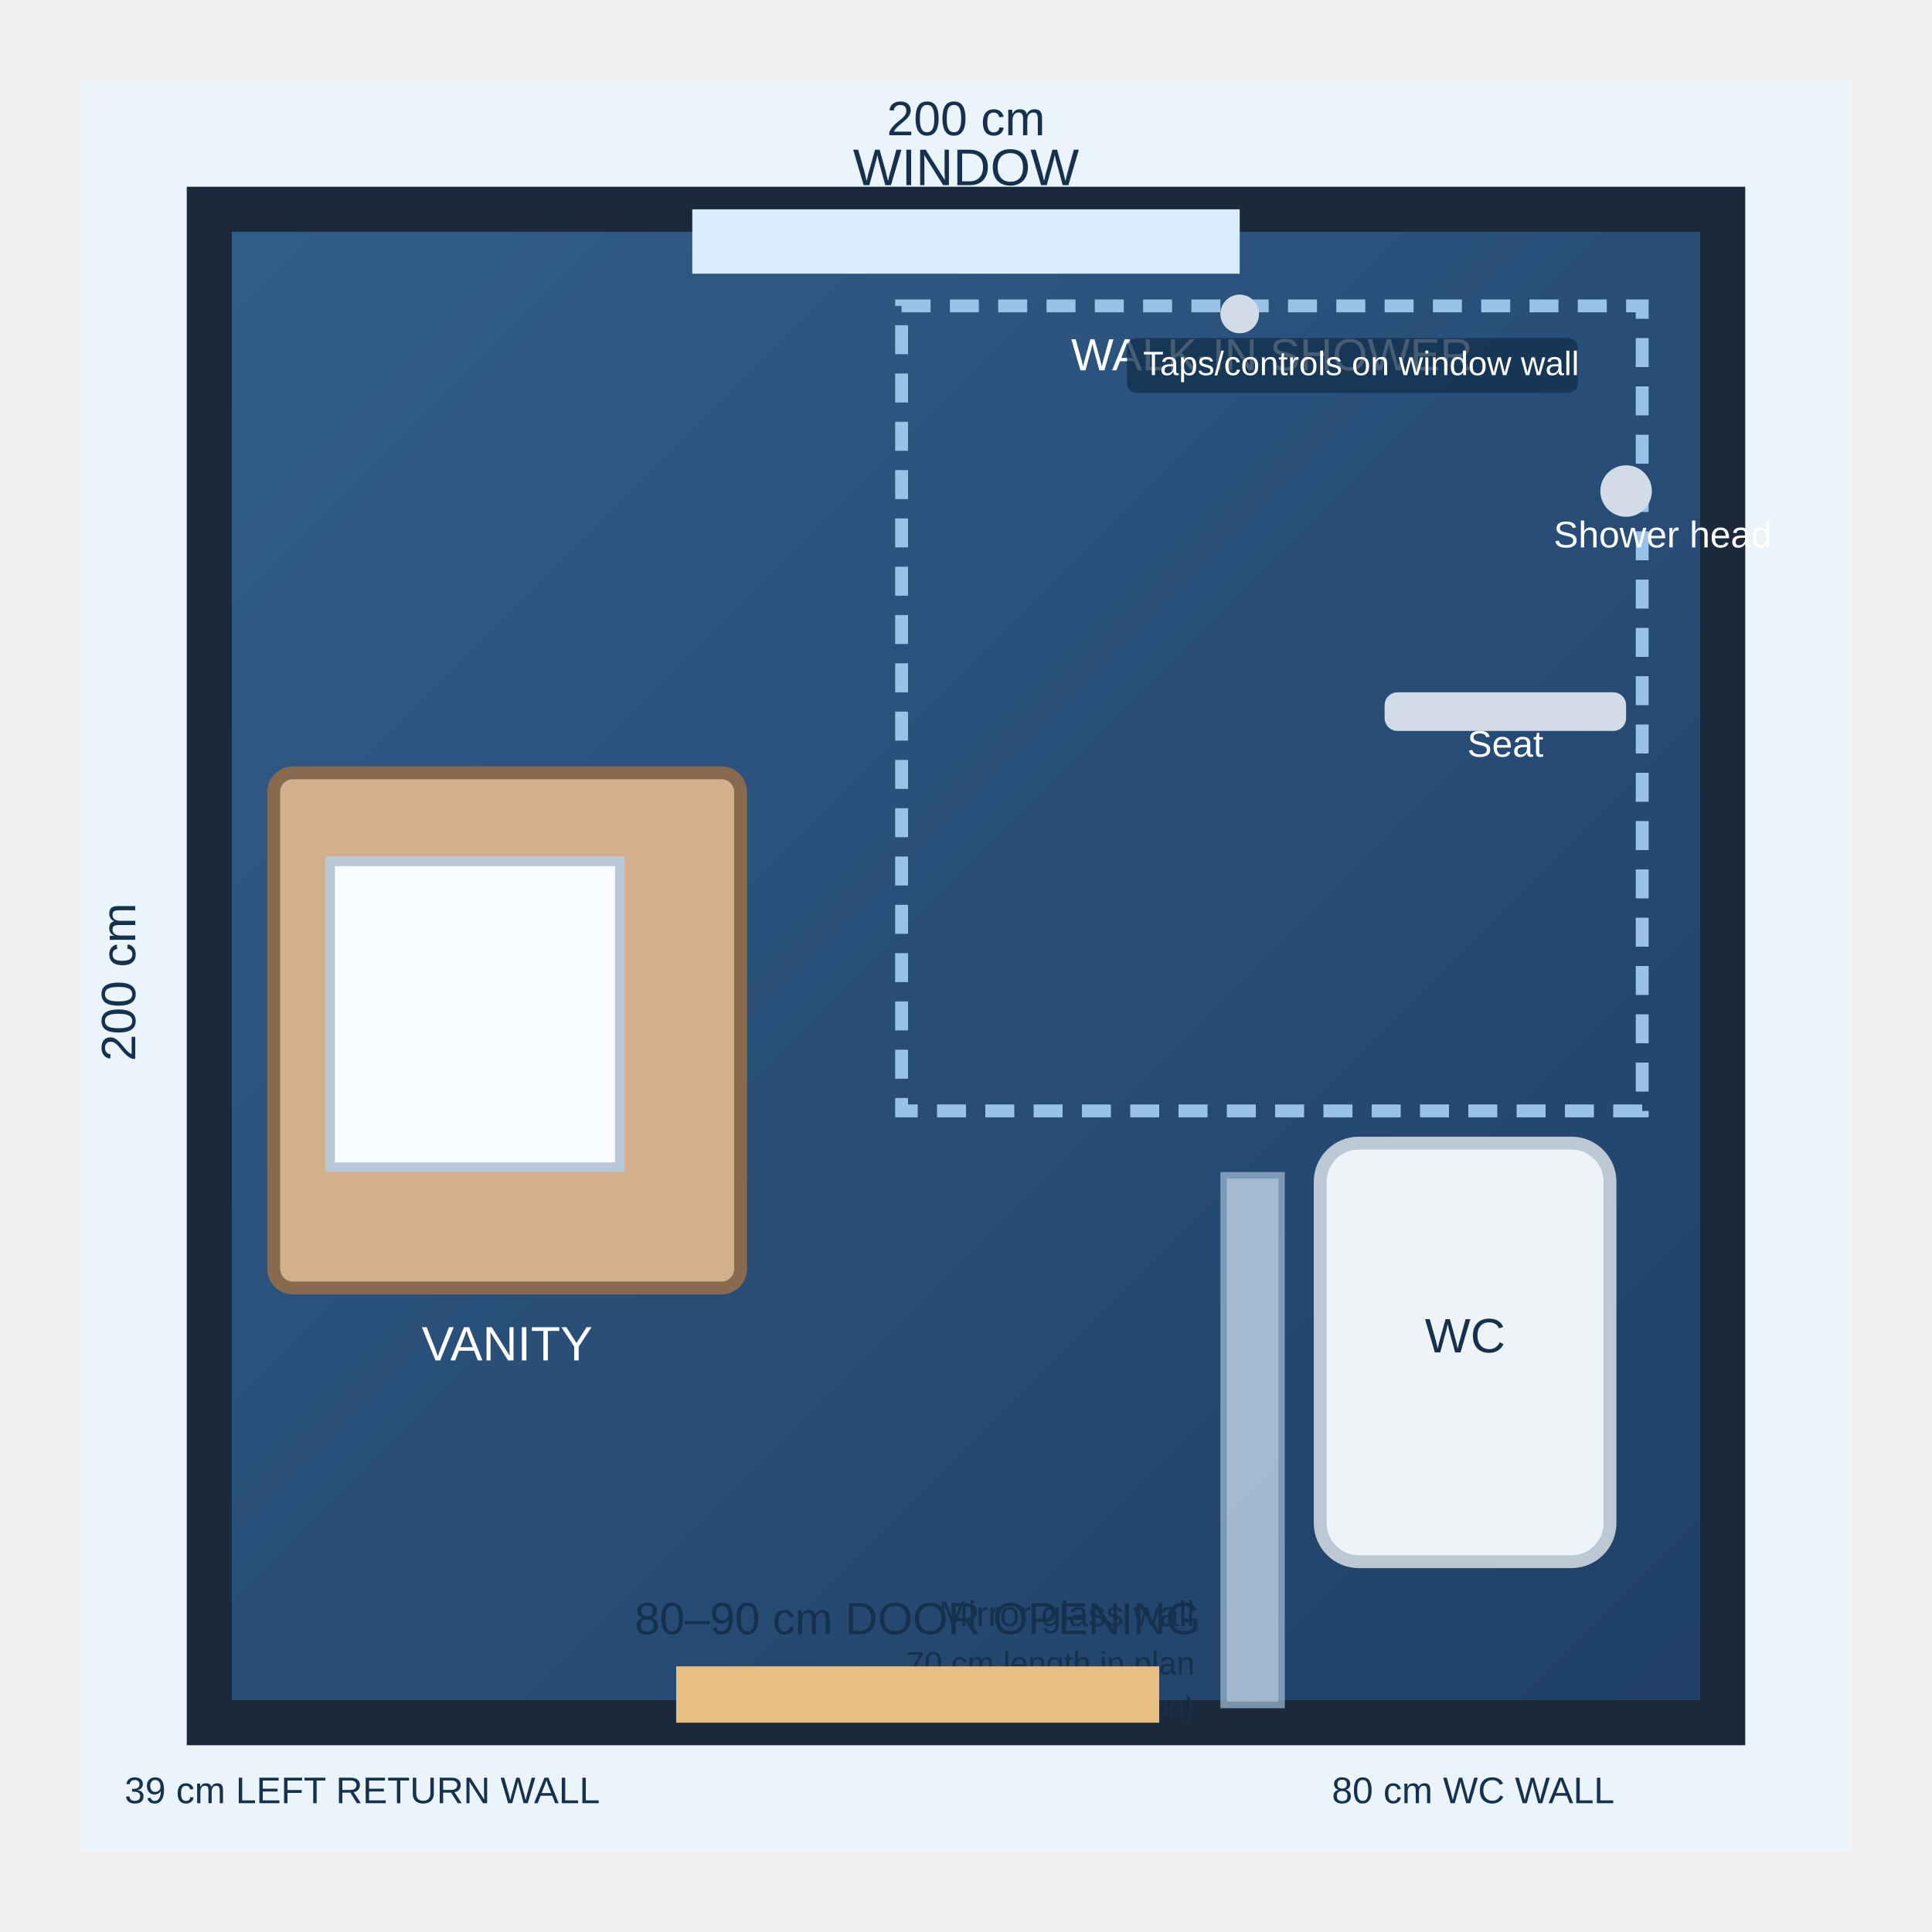
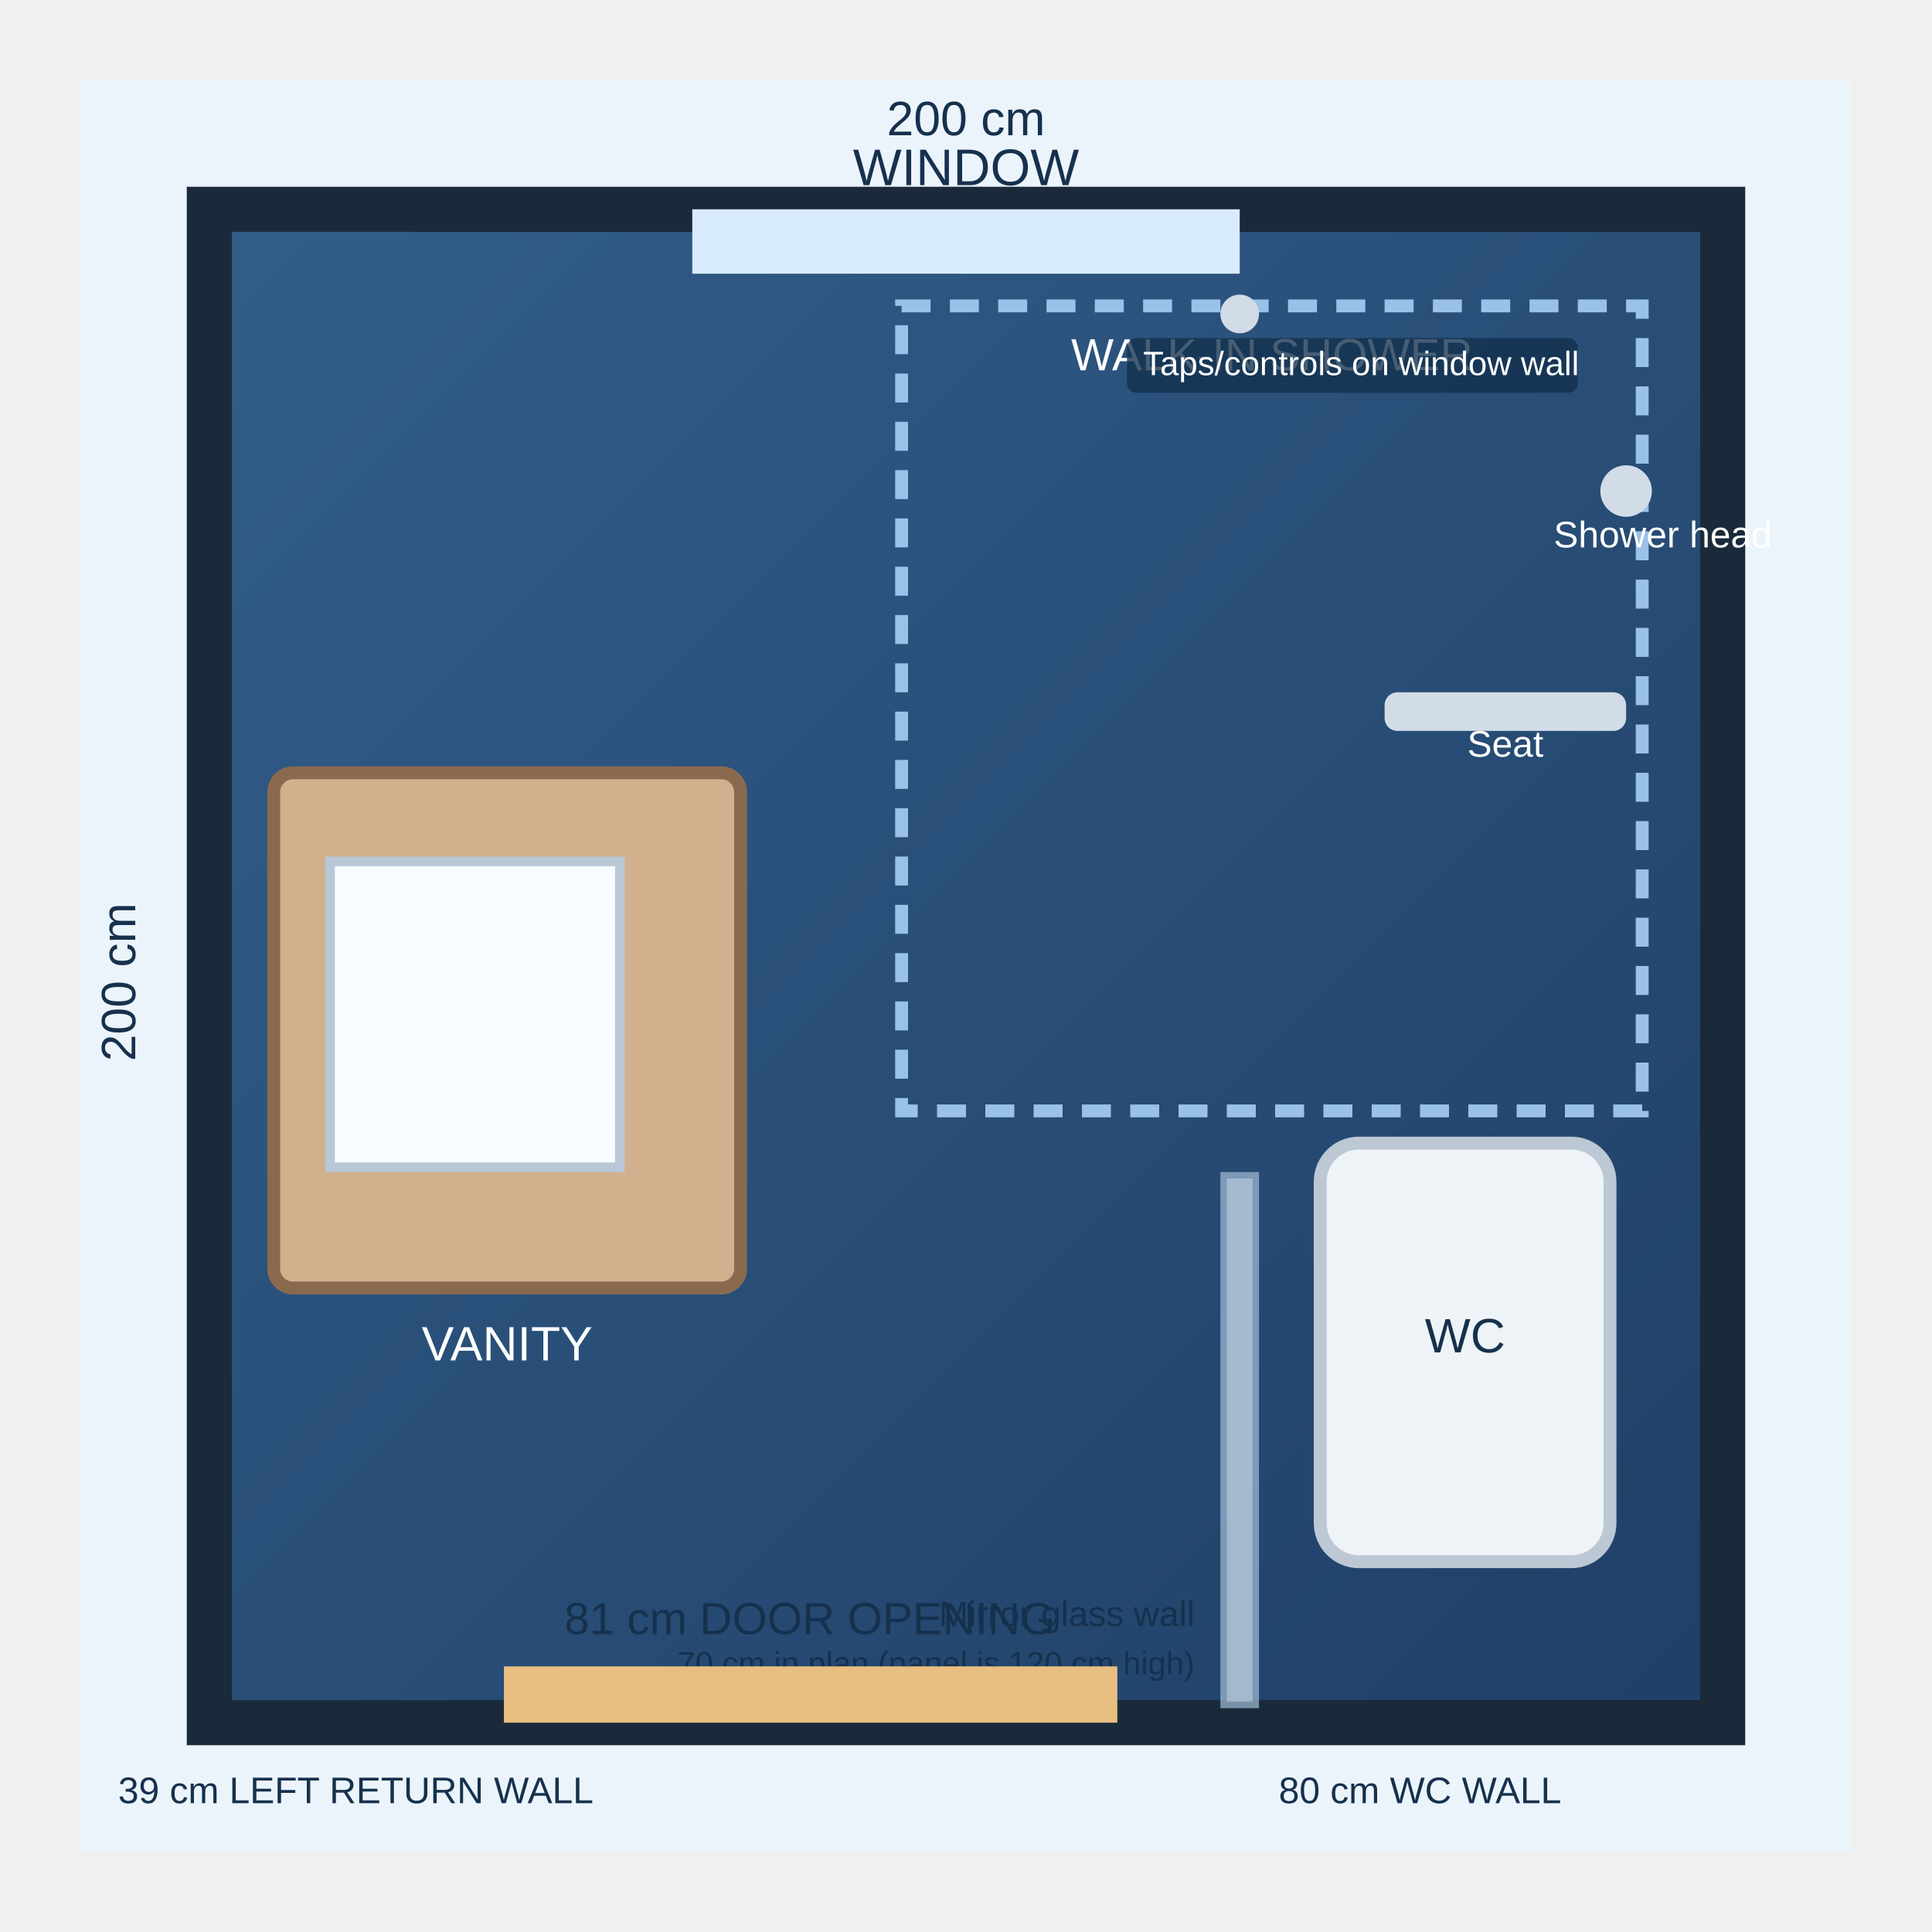
- <svg xmlns="http://www.w3.org/2000/svg" width="1200" height="1200" viewBox="0 0 1200 1200" role="img" aria-label="Top view of 200 by 200 centimeter bathroom layout">
+ <svg xmlns="http://www.w3.org/2000/svg" width="1200" height="1200" viewBox="0 0 1200 1200">
  <defs>
    <linearGradient id="bg" x1="0" y1="0" x2="1" y2="1">
      <stop offset="0%" stop-color="#325e8a" />
      <stop offset="100%" stop-color="#1f3f66" />
    </linearGradient>
    <style>
      .t { font-family: Arial, sans-serif; fill: #16314d; }
      .tl { font-family: Arial, sans-serif; fill: #ffffff; }
    </style>
  </defs>
  <rect x="50" y="50" width="1100" height="1100" fill="#ecf4fb" />
  <rect x="130" y="130" width="940" height="940" fill="url(#bg)" stroke="#1a2a3a" stroke-width="28" />
  <rect x="430" y="130" width="340" height="40" fill="#d9ecff" />
  <text x="600" y="115" class="t" font-size="32" text-anchor="middle">WINDOW</text>
  <rect x="170" y="480" width="290" height="320" rx="12" fill="#d2b08e" stroke="#8a6a4f" stroke-width="8" />
  <rect x="205" y="535" width="180" height="190" fill="#f8fbff" stroke="#b9c8d7" stroke-width="6" />
  <text x="315" y="845" class="tl" font-size="30" text-anchor="middle">VANITY</text>
  <rect x="560" y="190" width="460" height="500" fill="none" stroke="#9ac1e8" stroke-width="8" stroke-dasharray="18 12" />
  <text x="790" y="230" class="tl" font-size="28" text-anchor="middle">WALK-IN SHOWER</text>
  <circle cx="1010" cy="305" r="16" fill="#d2dce7" />
  <text x="965" y="340" class="tl" font-size="23">Shower head</text>
  <rect x="860" y="430" width="150" height="24" rx="8" fill="#d2dce7" />
  <text x="935" y="470" class="tl" font-size="23" text-anchor="middle">Seat</text>
  <circle cx="770" cy="195" r="12" fill="#d2dce7" />
  <rect x="700" y="210" width="280" height="34" rx="6" fill="#12304b" opacity="0.78" />
  <text x="710" y="233" class="tl" font-size="21">Taps/controls on window wall</text>
  <rect x="820" y="710" width="180" height="260" rx="24" fill="#eef3f8" stroke="#bcc8d4" stroke-width="8" />
  <text x="910" y="840" class="t" font-size="30" text-anchor="middle">WC</text>
-   <rect x="760" y="730" width="36" height="329" fill="#dbe9f9" opacity="0.7" stroke="#a3bdd7" stroke-width="4" />
+   <rect x="760" y="730" width="20" height="329" fill="#dbe9f9" opacity="0.7" stroke="#a3bdd7" stroke-width="4" />
  <text x="742" y="1010" class="t" font-size="22" text-anchor="end">Mirror glass wall</text>
-   <text x="742" y="1040" class="t" font-size="20" text-anchor="end">70 cm length in plan</text>
-   <text x="742" y="1066" class="t" font-size="18" text-anchor="end">Height 120 cm (elevation)</text>
-   <rect x="420" y="1035" width="300" height="35" fill="#e8be81" />
-   <text x="570" y="1015" class="t" font-size="28" text-anchor="middle">80–90 cm DOOR OPENING</text>
-   <text x="225" y="1120" class="t" font-size="23" text-anchor="middle">39 cm LEFT RETURN WALL</text>
-   <text x="915" y="1120" class="t" font-size="23" text-anchor="middle">80 cm WC WALL</text>
+   <text x="742" y="1040" class="t" font-size="20" text-anchor="end">70 cm in plan (panel is 120 cm high)</text>
+   <rect x="313" y="1035" width="381" height="35" fill="#e8be81" />
+   <text x="503" y="1015" class="t" font-size="28" text-anchor="middle">81 cm DOOR OPENING</text>
+   <text x="221" y="1120" class="t" font-size="23" text-anchor="middle">39 cm LEFT RETURN WALL</text>
+   <text x="882" y="1120" class="t" font-size="23" text-anchor="middle">80 cm WC WALL</text>
  <text x="84" y="610" class="t" font-size="30" transform="rotate(-90 84 610)" text-anchor="middle">200 cm</text>
  <text x="600" y="84" class="t" font-size="30" text-anchor="middle">200 cm</text>
</svg>
